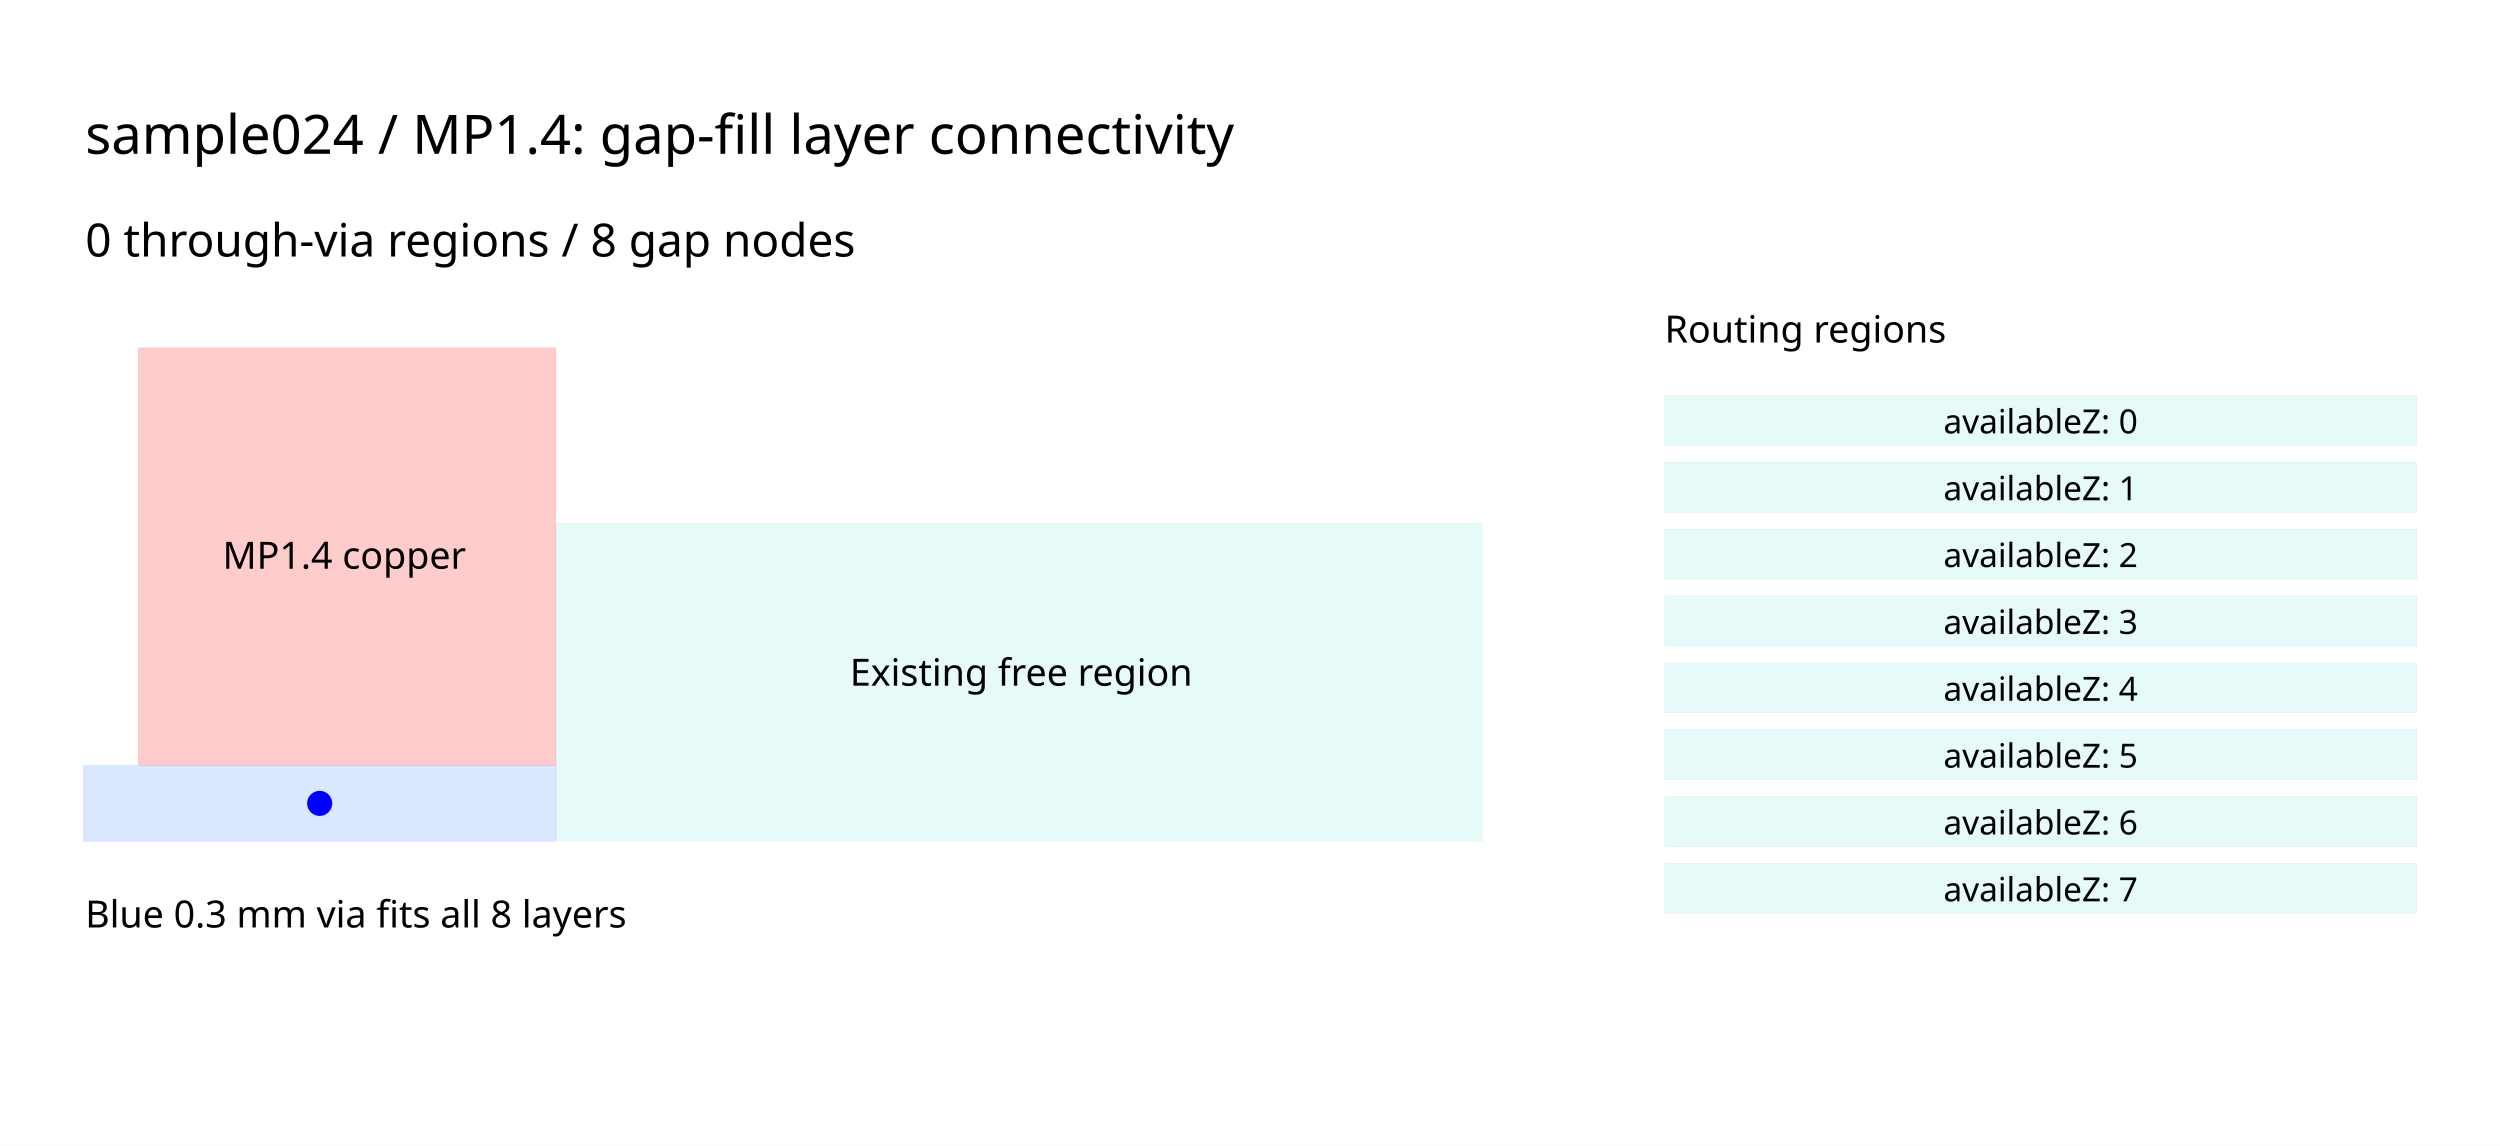
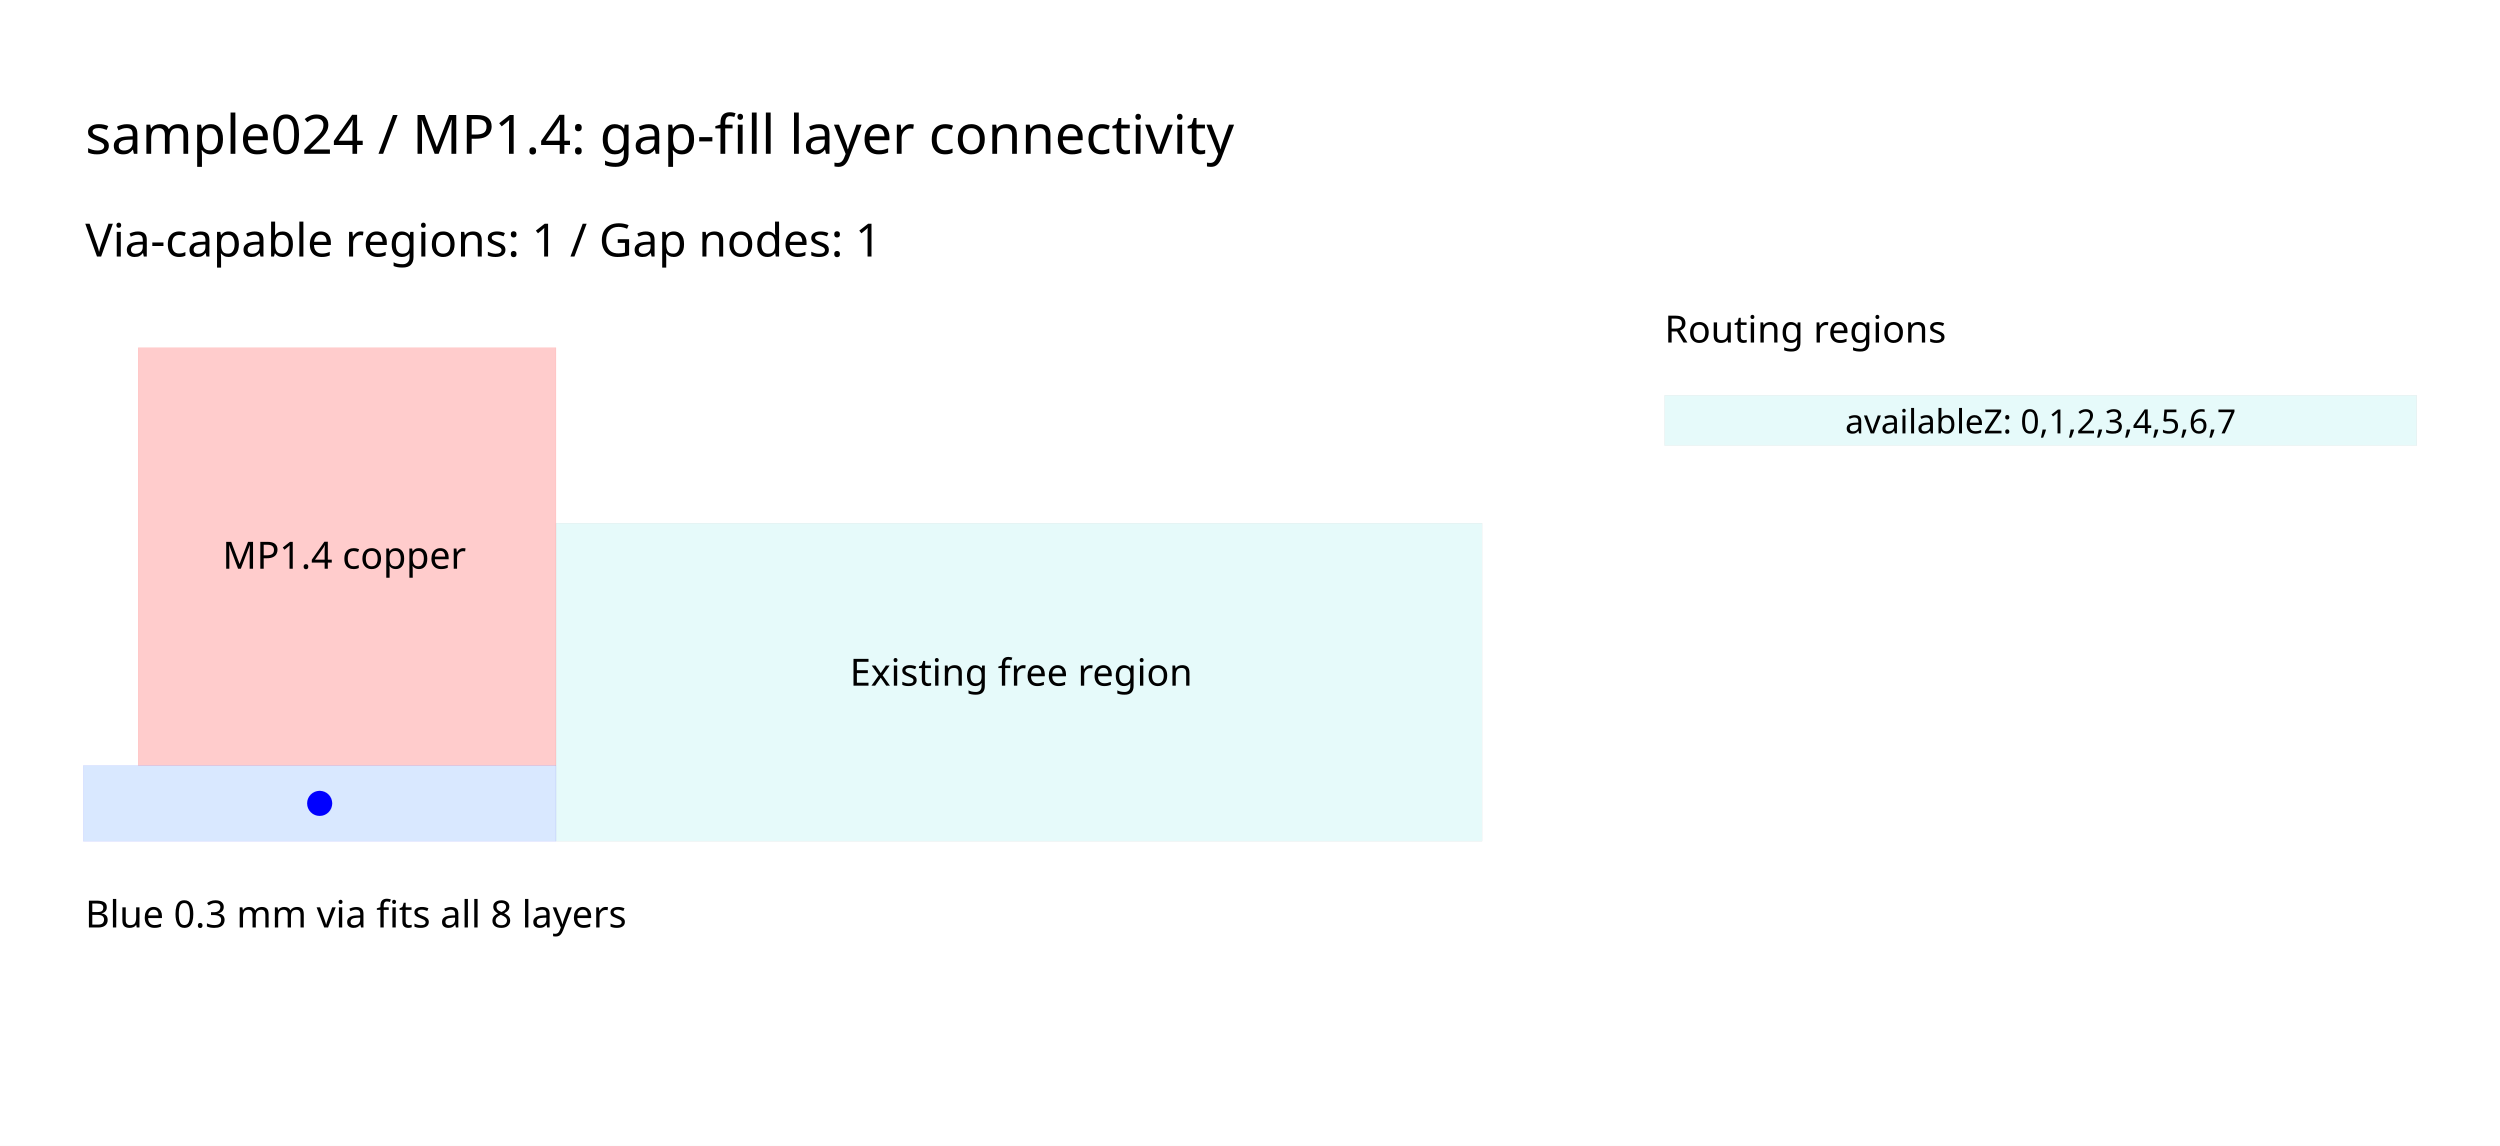
<svg xmlns="http://www.w3.org/2000/svg" width="1200" height="550" viewBox="0 0 1200 550">
  <rect width="100%" height="100%" fill="white" />
  <g>
    <rect data-type="rect" data-label="" data-x="28.774499999999996" data-y="40.866699499999996" x="266.878" y="251.143" width="444.523" height="152.667" fill="rgba(0,200,200,0.1)" stroke="#888" stroke-width="0.025" />
  </g>
  <g>
    <rect data-type="rect" data-label="" data-x="20.733199579999997" data-y="42.37039786" x="66.328" y="166.888" width="200.55" height="200.55" fill="rgba(255,0,0,0.2)" stroke="red" stroke-width="0.025" />
  </g>
  <g>
    <rect data-type="rect" data-label="" data-x="20.404999999999998" data-y="39.41699889" x="40" y="367.438" width="226.878" height="36.372" fill="rgba(0,100,255,0.15)" stroke="blue" stroke-width="0.025" />
  </g>
  <g>
    <rect data-type="rect" data-label="" data-x="41" data-y="44" x="799.01" y="189.766" width="360.99" height="24.066" fill="rgba(0,200,200,0.1)" stroke="#666" stroke-width="0.025" />
  </g>
-   <g>
-     <rect data-type="rect" data-label="" data-x="41" data-y="43.2" x="799.01" y="221.854" width="360.99" height="24.066" fill="rgba(0,200,200,0.1)" stroke="#666" stroke-width="0.025" />
-   </g>
-   <g>
-     <rect data-type="rect" data-label="" data-x="41" data-y="42.4" x="799.01" y="253.942" width="360.99" height="24.066" fill="rgba(0,200,200,0.1)" stroke="#666" stroke-width="0.025" />
-   </g>
-   <g>
-     <rect data-type="rect" data-label="" data-x="41" data-y="41.6" x="799.01" y="286.03" width="360.99" height="24.066" fill="rgba(0,200,200,0.1)" stroke="#666" stroke-width="0.025" />
-   </g>
-   <g>
-     <rect data-type="rect" data-label="" data-x="41" data-y="40.8" x="799.01" y="318.118" width="360.99" height="24.066" fill="rgba(0,200,200,0.1)" stroke="#666" stroke-width="0.025" />
-   </g>
-   <g>
-     <rect data-type="rect" data-label="" data-x="41" data-y="40" x="799.01" y="350.206" width="360.99" height="24.066" fill="rgba(0,200,200,0.1)" stroke="#666" stroke-width="0.025" />
-   </g>
-   <g>
-     <rect data-type="rect" data-label="" data-x="41" data-y="39.2" x="799.01" y="382.294" width="360.99" height="24.066" fill="rgba(0,200,200,0.1)" stroke="#666" stroke-width="0.025" />
-   </g>
-   <g>
-     <rect data-type="rect" data-label="" data-x="41" data-y="38.4" x="799.01" y="414.382" width="360.99" height="24.066" fill="rgba(0,200,200,0.1)" stroke="#666" stroke-width="0.025" />
-   </g>
  <circle data-type="circle" data-label="" data-x="20.404997829999996" data-y="39.41699889" cx="153.439" cy="385.623" r="6.017" fill="blue" stroke="blue" stroke-width="0.025" />
  <text data-type="text" data-label="sample024 / MP1.4: gap-fill layer connectivity" data-x="17.6" data-y="47" x="40.931" y="81.469" fill="black" font-size="26.072" font-family="sans-serif" text-anchor="start" dominant-baseline="text-after-edge">sample024 / MP1.4: gap-fill layer connectivity</text>
-   <text data-type="text" data-label="0 through-via regions / 8 gap nodes" data-x="17.6" data-y="45.8" x="40.931" y="129.601" fill="black" font-size="22.061" font-family="sans-serif" text-anchor="start" dominant-baseline="text-after-edge">0 through-via regions / 8 gap nodes</text>
+   <text data-type="text" data-label="Via-capable regions: 1 / Gap nodes: 1" data-x="17.6" data-y="45.8" x="40.931" y="129.601" fill="black" font-size="22.061" font-family="sans-serif" text-anchor="start" dominant-baseline="text-after-edge">Via-capable regions: 1 / Gap nodes: 1</text>
  <text data-type="text" data-label="MP1.4 copper" data-x="20.7" data-y="42.4" x="165.272" y="265.975" fill="black" font-size="18.05" font-family="sans-serif" text-anchor="middle" dominant-baseline="central">MP1.4 copper</text>
  <text data-type="text" data-label="Existing free region" data-x="28.8" data-y="41" x="490.163" y="322.129" fill="black" font-size="18.05" font-family="sans-serif" text-anchor="middle" dominant-baseline="central">Existing free region</text>
  <text data-type="text" data-label="Blue 0.3 mm via fits all 8 layers" data-x="17.6" data-y="37.8" x="40.931" y="450.481" fill="black" font-size="18.05" font-family="sans-serif" text-anchor="start" dominant-baseline="text-after-edge">Blue 0.3 mm via fits all 8 layers</text>
  <text data-type="text" data-label="Routing regions" data-x="36.5" data-y="44.8" x="799.01" y="169.711" fill="black" font-size="18.05" font-family="sans-serif" text-anchor="start" dominant-baseline="text-after-edge">Routing regions</text>
-   <text data-type="text" data-label="availableZ: 0" data-x="41" data-y="44" x="979.505" y="201.799" fill="black" font-size="16.044" font-family="sans-serif" text-anchor="middle" dominant-baseline="central">availableZ: 0</text>
-   <text data-type="text" data-label="availableZ: 1" data-x="41" data-y="43.2" x="979.505" y="233.887" fill="black" font-size="16.044" font-family="sans-serif" text-anchor="middle" dominant-baseline="central">availableZ: 1</text>
-   <text data-type="text" data-label="availableZ: 2" data-x="41" data-y="42.4" x="979.505" y="265.975" fill="black" font-size="16.044" font-family="sans-serif" text-anchor="middle" dominant-baseline="central">availableZ: 2</text>
-   <text data-type="text" data-label="availableZ: 3" data-x="41" data-y="41.6" x="979.505" y="298.063" fill="black" font-size="16.044" font-family="sans-serif" text-anchor="middle" dominant-baseline="central">availableZ: 3</text>
-   <text data-type="text" data-label="availableZ: 4" data-x="41" data-y="40.8" x="979.505" y="330.151" fill="black" font-size="16.044" font-family="sans-serif" text-anchor="middle" dominant-baseline="central">availableZ: 4</text>
-   <text data-type="text" data-label="availableZ: 5" data-x="41" data-y="40" x="979.505" y="362.239" fill="black" font-size="16.044" font-family="sans-serif" text-anchor="middle" dominant-baseline="central">availableZ: 5</text>
-   <text data-type="text" data-label="availableZ: 6" data-x="41" data-y="39.2" x="979.505" y="394.327" fill="black" font-size="16.044" font-family="sans-serif" text-anchor="middle" dominant-baseline="central">availableZ: 6</text>
-   <text data-type="text" data-label="availableZ: 7" data-x="41" data-y="38.4" x="979.505" y="426.415" fill="black" font-size="16.044" font-family="sans-serif" text-anchor="middle" dominant-baseline="central">availableZ: 7</text>
+   <text data-type="text" data-label="availableZ: 0,1,2,3,4,5,6,7" data-x="41" data-y="44" x="979.505" y="201.799" fill="black" font-size="16.044" font-family="sans-serif" text-anchor="middle" dominant-baseline="central">availableZ: 0,1,2,3,4,5,6,7</text>
  <g id="crosshair" style="display: none">
    <line id="crosshair-h" y1="0" y2="550" stroke="#666" stroke-width="0.5" />
    <line id="crosshair-v" x1="0" x2="1200" stroke="#666" stroke-width="0.5" />
    <text id="coordinates" font-family="monospace" font-size="12" fill="#666" />
  </g>
</svg>
